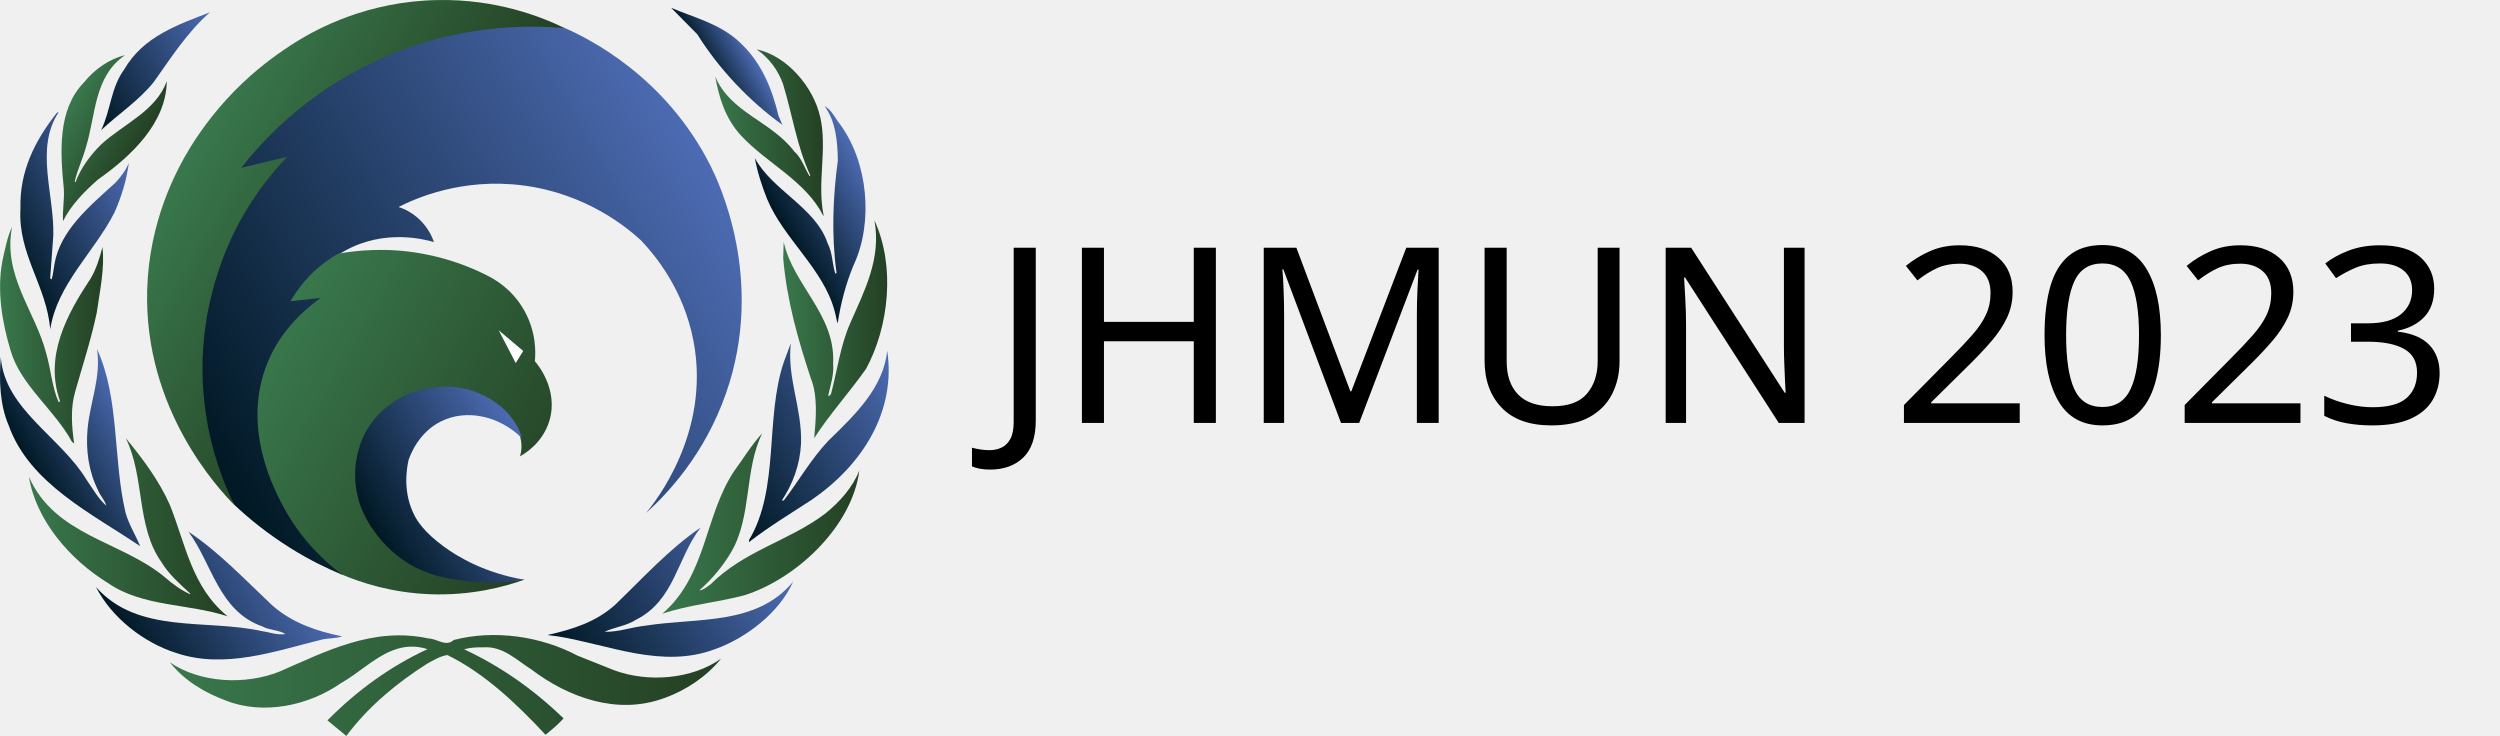
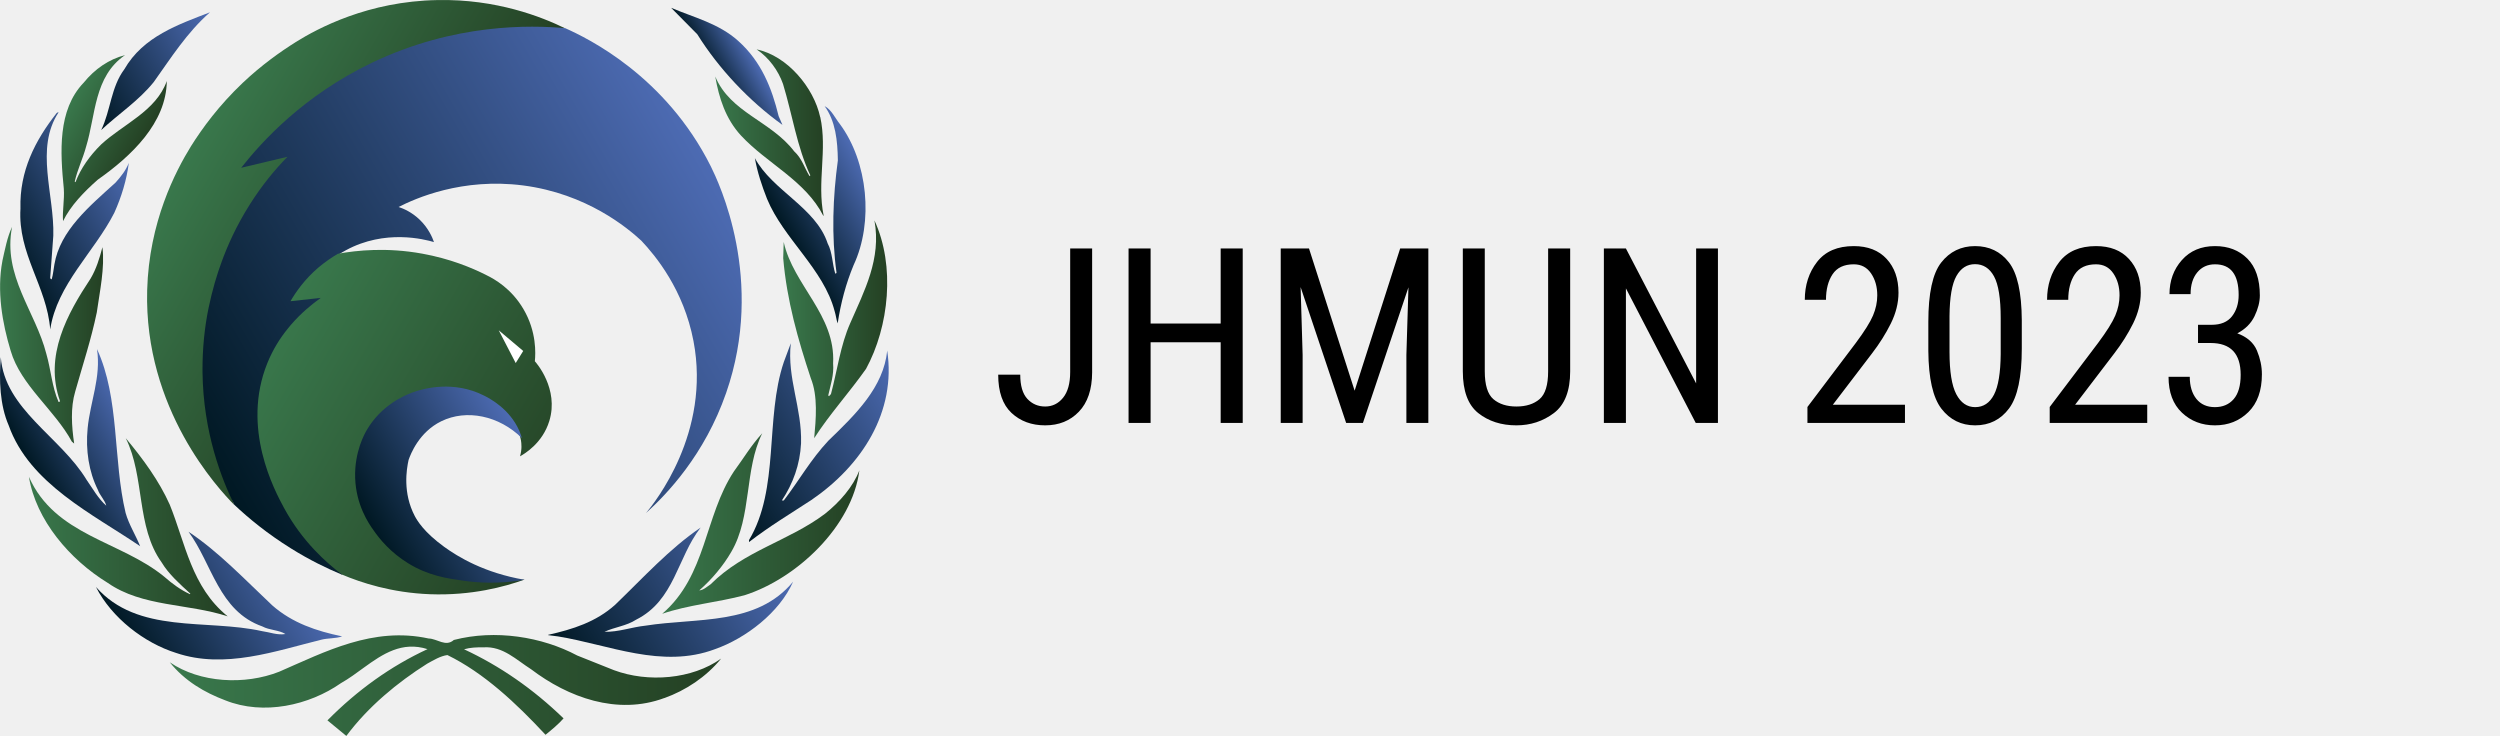
<svg xmlns="http://www.w3.org/2000/svg" id="Layer_1" viewBox="0 0 815.05 239.92">
  <defs>
-     <style>.cls-1{fill:url(#linear-gradient);}.cls-2{fill:#fff;}.cls-3{fill:url(#linear-gradient-8);}.cls-4{fill:url(#linear-gradient-9);}.cls-5{fill:url(#linear-gradient-3);}.cls-6{fill:url(#linear-gradient-4);}.cls-7{fill:url(#linear-gradient-2);}.cls-8{fill:url(#linear-gradient-6);}.cls-9{fill:url(#linear-gradient-7);}.cls-10{fill:url(#linear-gradient-5);}.cls-11{font-family:MinionPro-Regular, 'Minion Pro';font-size:80px;}.cls-12{fill:url(#linear-gradient-14);}.cls-13{fill:url(#linear-gradient-18);}.cls-14{fill:url(#linear-gradient-15);}.cls-15{fill:url(#linear-gradient-19);}.cls-16{fill:url(#linear-gradient-16);}.cls-17{fill:url(#linear-gradient-17);}.cls-18{fill:url(#linear-gradient-13);}.cls-19{fill:url(#linear-gradient-12);}.cls-20{fill:url(#linear-gradient-10);}.cls-21{fill:url(#linear-gradient-11);}</style>
+     <style>.cls-1{fill:url(#linear-gradient);}.cls-2{fill:#fff;}.cls-3{fill:url(#linear-gradient-8);}.cls-4{fill:url(#linear-gradient-9);}.cls-5{fill:url(#linear-gradient-3);}.cls-6{fill:url(#linear-gradient-4);}.cls-7{fill:url(#linear-gradient-2);}.cls-8{fill:url(#linear-gradient-6);}.cls-9{fill:url(#linear-gradient-7);}.cls-10{fill:url(#linear-gradient-5);}.cls-11{font-family:MinionPro-Regular, 'Roboto Condensed';font-size:80px;}.cls-12{fill:url(#linear-gradient-14);}.cls-13{fill:url(#linear-gradient-18);}.cls-14{fill:url(#linear-gradient-15);}.cls-15{fill:url(#linear-gradient-19);}.cls-16{fill:url(#linear-gradient-16);}.cls-17{fill:url(#linear-gradient-17);}.cls-18{fill:url(#linear-gradient-13);}.cls-19{fill:url(#linear-gradient-12);}.cls-20{fill:url(#linear-gradient-10);}.cls-21{fill:url(#linear-gradient-11);}</style>
    <linearGradient id="linear-gradient" x1="215.88" y1="71.34" x2="280.15" y2="71.34" gradientTransform="translate(0 242.02) scale(1 -1)" gradientUnits="userSpaceOnUse">
      <stop offset="0" stop-color="#39784c" />
      <stop offset="1" stop-color="#244023" />
    </linearGradient>
    <linearGradient id="linear-gradient-2" x1="255.34" y1="134.66" x2="289.24" y2="134.66" gradientTransform="translate(0 242.02) scale(1 -1)" gradientUnits="userSpaceOnUse">
      <stop offset="0" stop-color="#39784c" />
      <stop offset="1" stop-color="#244023" />
    </linearGradient>
    <linearGradient id="linear-gradient-3" x1="286.11" y1="180.75" x2="257.23" y2="164.07" gradientTransform="translate(0 242.02) scale(1 -1)" gradientUnits="userSpaceOnUse">
      <stop offset="0" stop-color="#4d6bb3" />
      <stop offset="1" stop-color="#001823" />
    </linearGradient>
    <linearGradient id="linear-gradient-4" x1="233.2" y1="198.79" x2="268.52" y2="198.79" gradientTransform="translate(0 242.02) scale(1 -1)" gradientUnits="userSpaceOnUse">
      <stop offset="0" stop-color="#39784c" />
      <stop offset="1" stop-color="#244023" />
    </linearGradient>
    <linearGradient id="linear-gradient-5" x1="244.92" y1="224.98" x2="231.6" y2="217.29" gradientTransform="translate(0 242.02) scale(1 -1)" gradientUnits="userSpaceOnUse">
      <stop offset="0" stop-color="#4d6bb3" />
      <stop offset="1" stop-color="#001823" />
    </linearGradient>
    <linearGradient id="linear-gradient-6" x1="71.87" y1="232.13" x2="28.62" y2="207.16" gradientTransform="translate(0 242.02) scale(1 -1)" gradientUnits="userSpaceOnUse">
      <stop offset="0" stop-color="#4d6bb3" />
      <stop offset="1" stop-color="#001823" />
    </linearGradient>
    <linearGradient id="linear-gradient-7" x1="19.74" y1="203.28" x2="43.31" y2="189.68" gradientTransform="translate(0 242.02) scale(1 -1)" gradientUnits="userSpaceOnUse">
      <stop offset="0" stop-color="#39784c" />
      <stop offset="1" stop-color="#244023" />
    </linearGradient>
    <linearGradient id="linear-gradient-8" x1="44.09" y1="185.29" x2="1.35" y2="160.62" gradientTransform="translate(0 242.02) scale(1 -1)" gradientUnits="userSpaceOnUse">
      <stop offset="0" stop-color="#4d6bb3" />
      <stop offset="1" stop-color="#001823" />
    </linearGradient>
    <linearGradient id="linear-gradient-9" x1=".02" y1="132.74" x2="33.61" y2="132.74" gradientTransform="translate(0 242.02) scale(1 -1)" gradientUnits="userSpaceOnUse">
      <stop offset="0" stop-color="#39784c" />
      <stop offset="1" stop-color="#244023" />
    </linearGradient>
    <linearGradient id="linear-gradient-10" x1="43.93" y1="106.86" x2="11.02" y2="87.86" gradientTransform="translate(0 242.02) scale(1 -1)" gradientUnits="userSpaceOnUse">
      <stop offset="0" stop-color="#4d6bb3" />
      <stop offset="1" stop-color="#001823" />
    </linearGradient>
    <linearGradient id="linear-gradient-11" x1="9.41" y1="70.12" x2="74.22" y2="70.12" gradientTransform="translate(0 242.02) scale(1 -1)" gradientUnits="userSpaceOnUse">
      <stop offset="0" stop-color="#39784c" />
      <stop offset="1" stop-color="#244023" />
    </linearGradient>
    <linearGradient id="linear-gradient-12" x1="97.9" y1="58.18" x2="44.63" y2="27.43" gradientTransform="translate(0 242.02) scale(1 -1)" gradientUnits="userSpaceOnUse">
      <stop offset="0" stop-color="#4d6bb3" />
      <stop offset="1" stop-color="#001823" />
    </linearGradient>
    <linearGradient id="linear-gradient-13" x1="55.35" y1="18.55" x2="235.1" y2="18.55" gradientTransform="translate(0 242.02) scale(1 -1)" gradientUnits="userSpaceOnUse">
      <stop offset="0" stop-color="#39784c" />
      <stop offset="1" stop-color="#244023" />
    </linearGradient>
    <linearGradient id="linear-gradient-14" x1="252.76" y1="62.46" x2="185.31" y2="23.52" gradientTransform="translate(0 242.02) scale(1 -1)" gradientUnits="userSpaceOnUse">
      <stop offset="0" stop-color="#4d6bb3" />
      <stop offset="1" stop-color="#001823" />
    </linearGradient>
    <linearGradient id="linear-gradient-15" x1="292.68" y1="121.76" x2="231.86" y2="86.64" gradientTransform="translate(0 242.02) scale(1 -1)" gradientUnits="userSpaceOnUse">
      <stop offset="0" stop-color="#4d6bb3" />
      <stop offset="1" stop-color="#001823" />
    </linearGradient>
    <linearGradient id="linear-gradient-16" x1="62.24" y1="18.39" x2="136.99" y2="-24.77" gradientTransform="translate(0 66.02) scale(1 -1)" gradientUnits="userSpaceOnUse">
      <stop offset="0" stop-color="#39784c" />
      <stop offset="1" stop-color="#244023" />
    </linearGradient>
    <linearGradient id="linear-gradient-17" x1="232.49" y1="10.8" x2="68.06" y2="-84.14" gradientTransform="translate(0 66.02) scale(1 -1)" gradientUnits="userSpaceOnUse">
      <stop offset="0" stop-color="#4d6bb3" />
      <stop offset="1" stop-color="#001823" />
    </linearGradient>
    <linearGradient id="linear-gradient-18" x1="87.36" y1="-44.9" x2="183.87" y2="-100.63" gradientTransform="translate(0 66.02) scale(1 -1)" gradientUnits="userSpaceOnUse">
      <stop offset="0" stop-color="#39784c" />
      <stop offset="1" stop-color="#244023" />
    </linearGradient>
    <linearGradient id="linear-gradient-19" x1="172.98" y1="-80.54" x2="123.04" y2="-109.38" gradientTransform="translate(0 66.02) scale(1 -1)" gradientUnits="userSpaceOnUse">
      <stop offset="0" stop-color="#4d6bb3" />
      <stop offset="1" stop-color="#001823" />
    </linearGradient>
  </defs>
  <g id="Layer_1-2">
    <g id="Layer_7">
      <g>
        <path class="cls-1" d="M242.7,194.07c-8.83,2.35-18.27,3.11-26.81,6.04,14.52-12.45,13.69-31.74,23.38-46.42,3.08-4.16,5.62-8.51,9.25-12.45-5.91,11.82-3.34,27.16-10.1,38.66-2.61,4.54-6.35,8.99-10.45,12.58,1.33-.06,2.54-1.21,3.72-2,10.99-10.99,25.38-14.04,37.27-22.97,4.77-3.81,9.15-8.77,11.21-14.17-2.29,18.2-20.4,35.3-37.46,40.73" />
        <path class="cls-7" d="M282.31,120.3c-5.4,7.66-11.88,14.77-16.87,22.56,.57-6.16,1.27-13.72-1.11-19.57-4.16-12.58-7.82-25.32-8.99-39.14l.16-5.27c3.11,14.11,16.97,23.8,16.11,39.59,.32,3.84-.86,7.08-1.59,10.45l.25,.25,.64-.7c2.07-7.75,3.08-15.89,6.29-23.13,4.54-10.42,10.2-20.94,7.88-33.49,6.86,14.84,4.77,34.63-2.76,48.45" />
        <path class="cls-5" d="M273.83,40.46c9.09,12.3,11.06,31.9,4.45,46-2.48,5.97-4.19,12.36-5.18,18.97-.44-1.14-.57-2.67-.98-3.94-3.59-13.79-16.68-23.64-22.05-36.66-1.68-4.26-3.15-8.67-3.97-13.28,5.72,10.61,19.89,16.11,23.73,27.8,1.59,2.95,1.49,6.67,2.48,9.85,.22,0,.41-.16,.41-.35-1.68-12.04-1.18-24.65,.44-36.57-.1-6.45-.73-12.71-4.32-17.7,2.35,1.3,3.37,3.88,4.99,5.88" />
        <path class="cls-6" d="M267.41,38.11c2.38,10.77-1.11,21.29,1.11,32.15l-.1,.1c-5.88-11.53-18.3-16.97-26.88-26.21-4.99-5.46-7.12-12.14-8.36-19.22,4.92,11.82,18.14,14.46,25.73,24.4,2.54,2.29,3.37,5.46,5.02,8.1l.25-.25c-4.38-9.34-5.85-19.82-8.9-29.8-1.52-4.32-4.54-8.55-8.61-11.28,10.01,2.07,18.65,12.49,20.71,22.02" />
        <path class="cls-10" d="M240.73,13.39c7.53,6.74,10.93,15.44,13.12,24.46l1.24,2.86c-10.93-7.85-20.81-18.4-27.77-29.55l-8.51-8.61c7.47,3.18,15.54,5.08,21.92,10.83" />
        <path class="cls-8" d="M68.47,3.99c-7.53,6.61-12.77,14.96-18.36,22.78-5.02,6.2-11.44,10.33-17.12,15.63,3.08-6.35,3.18-13.98,7.53-19.79,6.2-10.8,17.7-14.61,27.96-18.62" />
        <path class="cls-9" d="M27.23,27.02c3.65-4.54,8.32-7.72,13.53-9.05-10.17,6.99-9.5,19.48-12.71,29.9-1.02,3.84-2.8,7.37-3.69,11.34l.25,.19c1.68-4.48,4.67-8.67,8.36-12.3,7.21-6.67,17.89-10.83,21.41-20.68-.16,13.69-11.56,24.46-22.49,32.15-4.51,3.97-8.86,8.45-11.34,13.53-.25-3.46,.51-6.93,.25-10.61-1.18-11.95-2.03-25.61,6.42-34.47" />
        <path class="cls-3" d="M6.67,67.91c-.32-12.1,4.7-22.02,11.79-31.04,.22-.1,.35-.32,.64-.25-7.78,11.85-1.33,26.78-1.72,40.25l-1.02,13.79c.16,.1,.16,.51,.51,.35,.44-1.52,.57-3.18,.86-4.77,1.84-11.12,11.5-19.03,19.95-26.72,1.81-2,3.4-4.07,4.32-6.42-.7,5.53-2.41,11.12-4.73,16.27-6.54,12.84-18.68,23.35-20.9,38.03-1.08-14.07-10.64-24.59-9.69-39.49" />
        <path class="cls-4" d="M.76,85.13c.86-3.78,1.56-7.72,3.18-11.18-3.15,16.01,7.66,27.58,11.18,41.46,1.49,5.18,1.84,10.77,3.97,15.63,.19,.1,.35-.1,.48-.25-5.24-14.77,2.35-28.47,9.98-40,1.84-3.11,2.92-6.61,3.84-10.2,.83,6.67-.86,14.36-1.84,21.29-1.84,8.83-4.61,17.19-7.02,25.73-1.59,5.34-1.18,11.37-.35,17l-.76-.64c-5.59-10.33-16.68-18.36-19.95-29.64-2.73-8.99-4.54-19.41-2.7-29.2" />
        <path class="cls-20" d="M.26,116.42c1.24,17,19.48,25.96,27.96,40,2,2.86,3.75,6.07,6.42,8.45-.41-1.81-2.1-3.34-2.73-5.18-2.95-5.88-4.03-12.93-3.34-20.05,.83-8.67,4.45-16.71,3.05-25.83,7.43,16.04,5.18,36.06,9.34,53.44,1.08,3.81,3.27,7.18,4.73,10.83-15.28-10.42-36.09-20.3-42.86-39.4C-.03,132.12-.35,123.95,.26,116.42" />
        <path class="cls-21" d="M9.41,155.41c8.51,19.28,29.83,20.87,44.13,32.6,2.64,2.32,5.37,4.32,8.36,5.69l.16-.16c-3.27-2.99-7.08-6.35-9.37-10.2-8.36-11.63-5.43-27.96-11.69-40.48,5.69,6.83,10.87,13.92,14.33,21.64,5.12,12.61,7.08,26.88,18.9,36.44-12.8-4.23-27.83-3.02-39.14-10.93-12.36-7.59-23.38-20.46-25.67-34.6" />
        <path class="cls-19" d="M31.26,191.34c13.66,15.54,35.96,10.36,54.14,14.42,2.57,.35,4.92,1.37,7.66,.95-2.16-1.37-5.18-1.21-7.53-2.48-14.26-5.02-16.36-20.46-24.08-30.88,9.88,6.58,18.2,15.44,27.32,24.02,6.54,5.75,14.46,8.39,22.78,10.1-2,.73-4.61,.54-6.77,1.08-14.93,3.69-31.55,9.69-47.37,4.32-10.33-3.24-20.97-11.37-26.15-21.54" />
        <path class="cls-18" d="M216.61,227.56c-15.41,5.75-31.45-.25-43.46-9.37-4.86-3.08-9.15-7.53-15.44-7.15-2.29-.03-4.48,.06-6.42,.64,11.69,5.43,22.53,12.93,32.44,22.53-1.68,1.91-3.84,3.69-5.88,5.34-9.56-10.29-20.14-20.21-31.99-25.99-2.32,.32-4.51,1.68-6.61,2.83-9.66,6.1-19.19,13.95-26.34,23.54l-6.16-5.08c9.85-9.94,20.71-17.7,32.63-23.22-8.32-2.64-14.58,1.56-20.71,6-2.48,1.81-4.92,3.62-7.5,5.08-10.36,7.24-25.23,10.61-37.71,5.62-6.74-2.54-13.25-6.32-18.11-12.42,9.85,6.77,24.49,7.5,35.68,3.08,15-6.51,30.59-14.77,48.7-10.83,2.83,.06,5.56,2.86,8.23,.48,13.47-3.49,28.69-1.08,40.25,5.08l11.95,4.77c11.12,4.13,25.45,2.99,34.95-3.78-4.92,6.04-11.6,10.39-18.49,12.87" />
        <path class="cls-12" d="M233.1,211.64c-17.28,6.51-34.66-1.49-51.21-4.16l-3.18-.41v-.1c7.91-1.78,15.6-4.16,21.89-9.85,9.28-8.93,17.54-18.11,27.83-25.13-7.66,9.79-8.45,23.73-21.06,30.05-3.11,2.03-7.05,2.41-10.29,3.94,4.61,.1,8.8-1.52,13.34-2,16.93-2.67,36.28,.06,48.16-14.36-4.42,10.07-15.44,18.49-25.48,22.02" />
        <path class="cls-14" d="M264.49,163.03c-6.83,4.45-13.72,8.61-20.3,13.69v-.64c10.04-16.71,5.15-39.62,11.34-58.01l2.29-6.16c-1.27,11.44,3.69,21.13,3.34,32.63-.35,6.93-2.61,13.09-6.26,18.62h.64c4.92-6.45,8.77-13.34,14.52-19.48,8.93-8.61,18.01-17.44,19.19-29.39,2.99,19.98-8.23,37.46-24.75,48.74" />
      </g>
    </g>
    <g>
      <g id="Layer_2">
        <path class="cls-16" d="M96.42,13.71C103.57,9.26,120,.4,142.65,.02c19.28-.38,34.03,5.53,41.46,9.15-13.44,1.87-34.31,6.67-56.11,20.11-11.95,7.37-21.13,15.47-27.89,22.49-7.05,7.72-19.98,24.11-26.24,48.8-7.47,29.64-.83,54.07,2.48,64.02-5.18-5.27-29.42-31.2-28.37-69.96,.6-22.27,9.25-38.79,14.26-46.92,3.72-5.94,9.15-13.34,16.87-20.68,6.16-5.81,12.23-10.13,17.31-13.31h0Z" />
      </g>
      <g id="Layer_3">
        <path class="cls-17" d="M111.58,187.4c-5.02-2.1-10.74-4.86-16.77-8.64-7.59-4.73-13.72-9.75-18.43-14.2-4.03-8.2-10.13-23.41-10.36-43.3-.06-7.78,.73-14.8,1.97-20.81s2.8-11.12,4.26-15.06c1.91-5.27,4.8-11.79,9.18-18.71,4.13-6.54,8.48-11.69,12.3-15.57-5.02,1.18-10.07,2.41-15.09,3.59,6.77-8.61,20.36-23.54,42.48-34.18,27.13-13.03,51.94-12.33,63.13-11.34,7.5,3.34,32.76,15.63,47.5,45.08,2.57,5.21,17.82,36.95,4.99,73.83-7.02,20.21-19.35,33.04-26.12,39.17,2.8-3.37,21.19-26.18,15.47-56.07-3.18-16.71-12.36-27.8-17-32.72-4.51-4.16-17.79-15.31-38.51-18.01-19.92-2.57-35.07,4.19-40.63,7.02,1.56,.51,4.29,1.65,6.89,4.16,2.83,2.73,4.1,5.72,4.64,7.28-3.15-.92-15.95-4.26-28.72,2.67-6.32,3.4-10.23,8.01-12.33,10.99,2.57,1.3,5.18,2.57,7.75,3.88,1.05,30.31,2.22,60.65,3.4,90.96h0Z" />
      </g>
      <g id="Layer_4">
        <path class="cls-13" d="M170.99,188.96c-6.42,2.32-17.22,5.27-30.79,4.77-12.61-.48-22.56-3.81-28.66-6.39-5.08-3.81-12.99-10.77-18.97-21.79-3.02-5.62-14.01-25.96-5.4-47.18,1.81-4.48,4.19-8.23,6.77-11.37,.29-.38,.6-.7,.89-1.08,3.37-3.91,6.93-6.8,9.75-8.8-3.27,.38-6.58,.7-9.88,1.08,1.78-3.05,4.61-7.12,9.05-10.93,2.26-1.91,4.48-3.4,6.42-4.54,6.26-1.14,15.98-2.13,27.51-.03,8.93,1.62,16.08,4.54,21.06,7.08,2.26,1.11,7.94,4.19,11.91,10.99,4.35,7.37,3.97,14.55,3.72,17,.41,.44,7.91,8.96,4.73,19.44-2.22,7.34-8.2,10.8-9.56,11.56,.67-2.35,.48-4.16,.29-5.27-1.59-8.58-13.31-13.38-13.31-13.38h0c-1.08-.54-2.1-1.08-3.15-1.56,0,0-1.75-.76-3.15-1.3-3.15-1.14-10.2-.22-12.74,.98-11.5,5.5-9.44,53.25,7.08,59.28,4.96,1.81,16.55,1.84,17.54,1.84,3.65,.06,6.67-.19,8.86-.41h0Z" />
      </g>
      <g id="Layer_5">
        <polygon class="cls-2" points="162.6 107.69 168.13 118.36 170.58 114.42 162.6 107.69" />
      </g>
      <g id="Layer_6">
        <path class="cls-15" d="M133.21,149.94c.64-1.84,3.37-9.05,10.67-12.61,8.2-4,18.78-1.87,26.27,5.5-.19-.64-.48-1.52-.92-2.54-3.15-7.02-9.53-10.39-11.53-11.37-9.63-4.83-19.38-2.48-23.61-.83-2.19,.86-9.69,3.91-14.49,12.07-.67,1.14-4.1,7.15-3.81,15.69,.29,8.71,4.35,14.77,6,17.03,2,2.92,5.56,7.24,11.25,10.74,6.64,4.1,12.77,4.96,18.14,5.72,4.61,.67,11.5,1.11,19.86-.32-13.09-2.22-21.73-7.47-26.27-10.77-6.64-4.83-8.77-8.58-9.53-9.98-3.97-7.56-2.73-15.19-2.03-18.33h0Z" />
      </g>
    </g>
  </g>
  <text class="cls-11" transform="translate(323.12 137.89)">
    <tspan x="0" y="0">JHMUN 2023</tspan>
  </text>
</svg>
